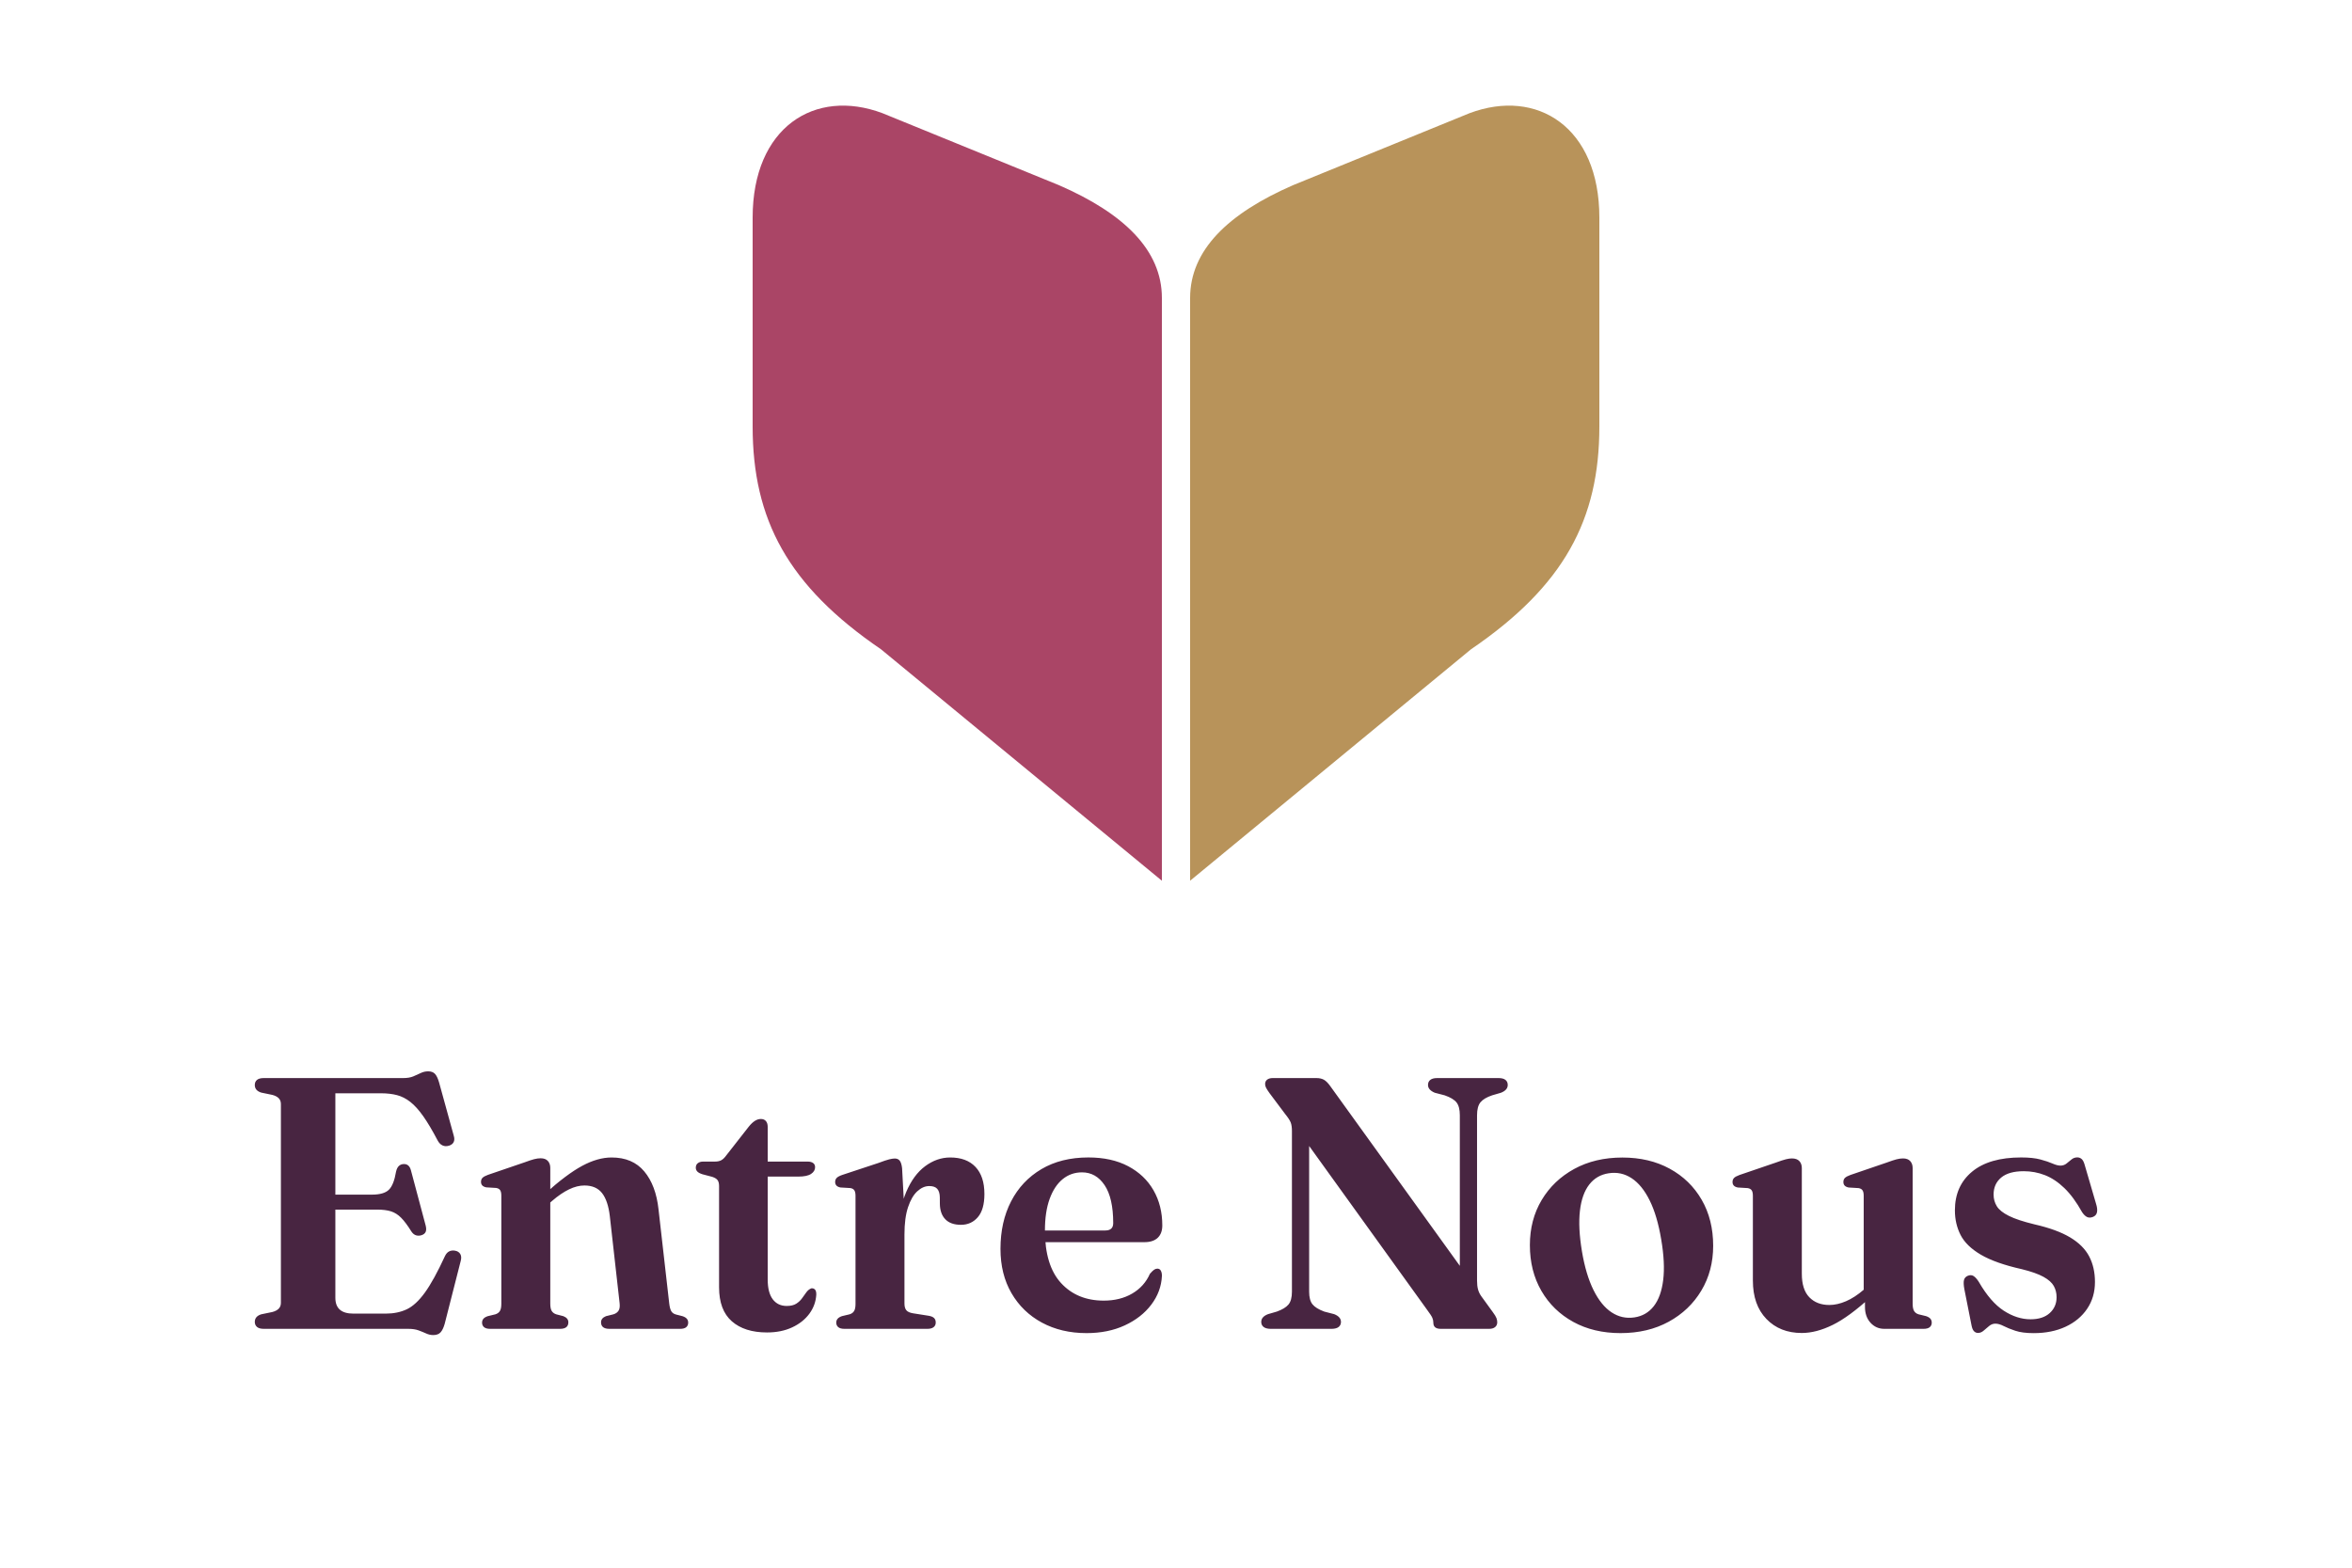
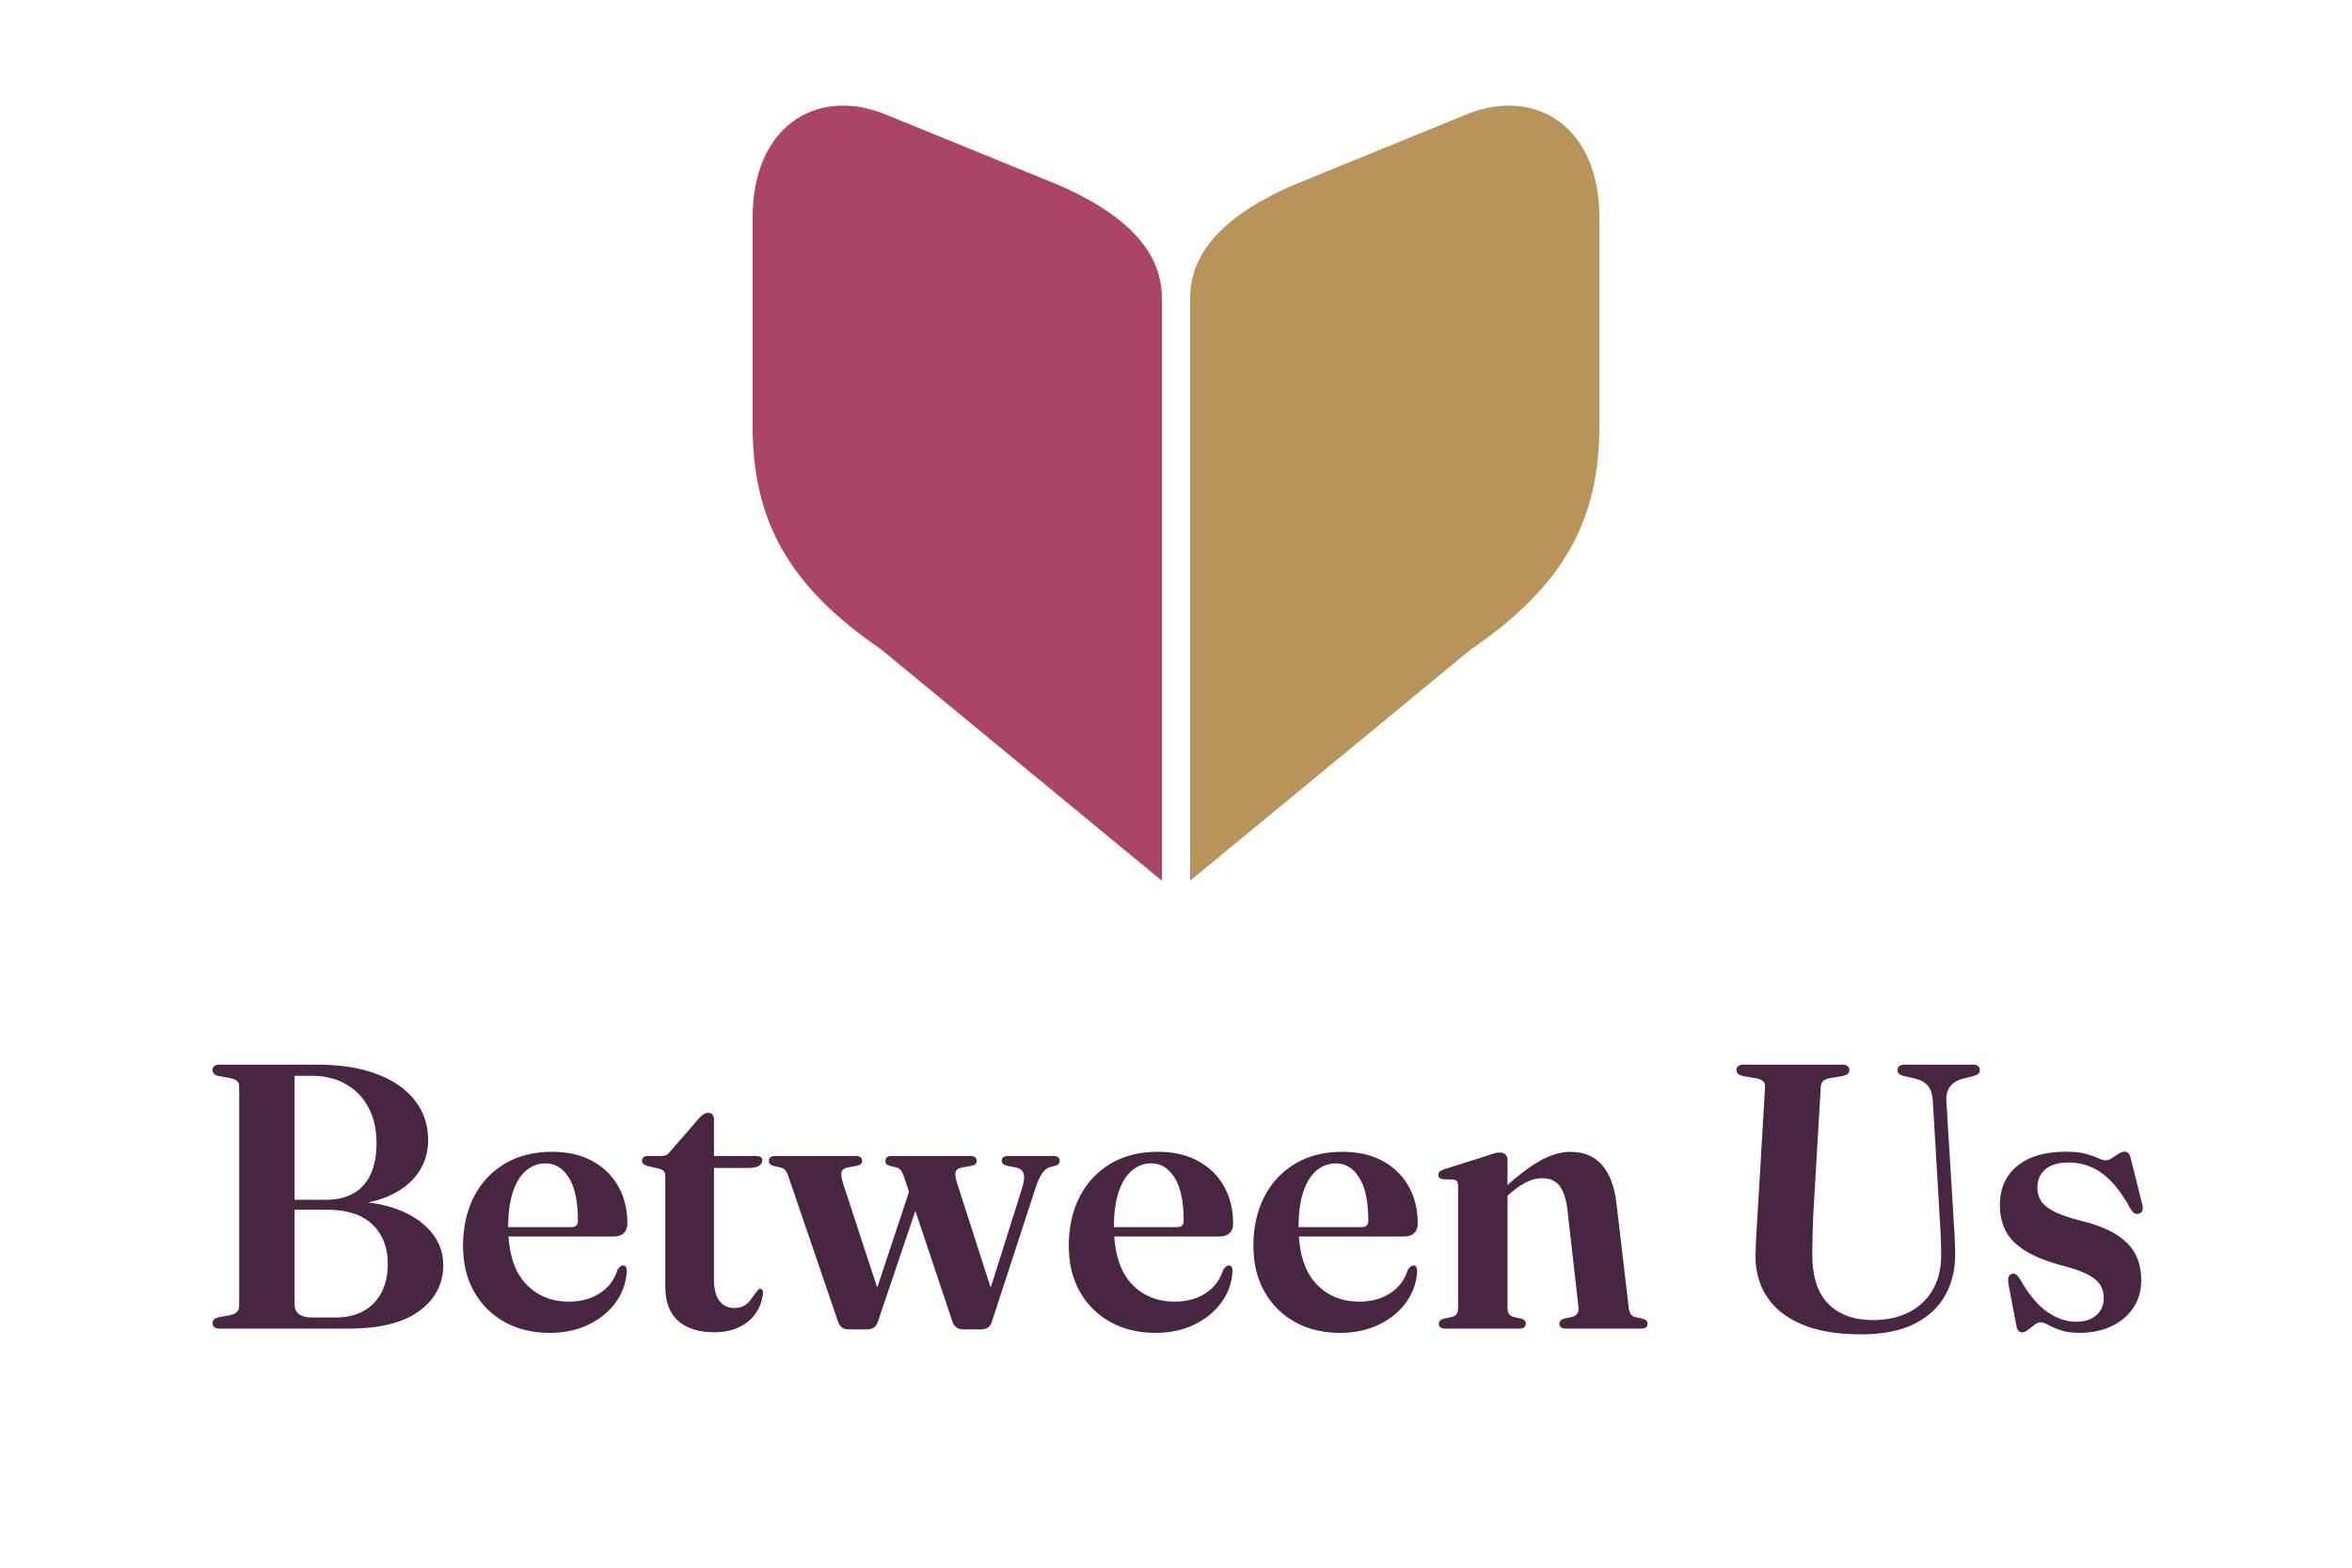
- <svg xmlns="http://www.w3.org/2000/svg" width="600" height="400" viewBox="0 0 600 400" role="img" aria-label="Entre Nous">
+ <svg xmlns="http://www.w3.org/2000/svg" width="600" height="400" viewBox="0 0 600 400" role="img" aria-label="Between Us">
  <g transform="translate(192 26) scale(.36)">
    <path fill="#AA4566" d="M290 552 L91 388 C25 343 0 296 0 230 V82 C0 18 44 -10 92 8 L217 59 C263 79 290 105 290 139 Z" />
    <path fill="#B8935A" d="M310 552 V139 C310 105 337 79 383 59 L508 8 C556 -10 600 18 600 82 V230 C600 296 575 343 509 388 Z" />
  </g>
-   <path fill="#482541" transform="translate(60.5388 339.0593) scale(0.0457062 -0.0457062)" d="M443.57 749.25H751.41Q817.39 749.25 845.42 775.97Q873.45 802.69 886.07 878.11Q891.06 899.26 901.52 909.11Q911.98 918.97 927.44 919.91Q960.1 921.98 969.57 882.98L1051.32 576.61Q1056.95 554.52 1051.23 541.45Q1045.51 528.38 1028.07 522.76Q1011.51 517.59 996.97 522.38Q982.43 527.18 971.87 543.02Q940.75 593.3 914.81 619.66Q888.87 646.02 858.03 655.83Q827.19 665.64 780.73 665.64H443.57ZM97.61 1361.4Q97.61 1379.62 109.95 1389.81Q122.3 1400 148.25 1400H926.49Q959.9 1400 982.45 1409.46Q1005 1418.93 1024.13 1428.23Q1043.26 1437.54 1065.33 1437.54Q1090.34 1437.54 1103.51 1423.18Q1116.67 1408.83 1126.31 1374.91L1207.92 1078.81Q1214.49 1057.21 1207.75 1043.07Q1201 1028.92 1182.62 1022.83Q1161.95 1016.23 1145.1 1024.04Q1128.26 1031.85 1117.35 1053.07Q1073.84 1135.84 1037.5 1187.37Q1001.17 1238.9 965.76 1266.73Q930.35 1294.55 891.19 1304.76Q852.03 1314.97 802.31 1314.97H547.24V173.32Q547.24 129.01 572.39 107.02Q597.54 85.03 647.91 85.03H828.12Q894.63 85.03 945.69 109.12Q996.75 133.21 1046.76 202.23Q1096.78 271.25 1158.8 405.87Q1167.97 425.19 1182.29 432.36Q1196.61 439.54 1214.6 436.44Q1235.28 433 1244.36 417.91Q1253.43 402.82 1246.85 378.85L1157.6 28.73Q1148.44 -4.16 1134.56 -19.43Q1120.69 -34.69 1093.46 -34.69Q1073.41 -34.69 1054.47 -26.02Q1035.53 -17.35 1012.12 -8.67Q988.72 0 954.57 0H148.25Q122.3 0 109.95 10.62Q97.61 21.25 97.61 38.6Q97.61 70.14 133.92 81.25L195.46 93.97Q219.21 100.32 231.23 112.76Q243.26 125.19 243.26 145.56V1254.44Q243.26 1274.81 231.23 1287.28Q219.21 1299.76 195.46 1306.03L133.92 1318.75Q97.61 1329.86 97.61 1361.4ZM1746.78 898.29V140.45Q1746.78 112.72 1754.92 99.69Q1763.07 86.66 1780.09 81.06L1820.05 70.72Q1847.66 59.76 1847.66 36.71Q1847.66 0 1800.9 0H1411.52Q1388.2 0 1377.12 9.38Q1366.04 18.75 1366.04 34.82Q1366.04 47.28 1373.58 56.2Q1381.13 65.13 1397.58 70.7L1440.26 81.06Q1457.4 86.5 1465.49 99.46Q1473.57 112.41 1473.57 139.96V743.13Q1473.57 764.91 1466.7 774.55Q1459.84 784.18 1444.54 786.55L1389.49 789.87Q1373.84 793.18 1367 800.89Q1360.16 808.59 1360.16 820.55Q1360.16 834.56 1368.56 843.11Q1376.96 851.66 1399.19 859.76L1604.48 929.93Q1636.57 941.84 1656.18 947.02Q1675.78 952.2 1693.04 952.2Q1719.59 952.2 1733.19 937.35Q1746.78 922.51 1746.78 898.29ZM1718.02 680.44 1679.29 720.56 1717.82 754.82Q1838.2 863.27 1924.85 909.95Q2011.5 956.64 2089.11 956.64Q2206.24 956.64 2271.35 878.9Q2336.46 801.15 2350.95 666.88L2410.44 143.52Q2413.7 114.26 2421.23 100.06Q2428.75 85.85 2447 80.41L2484.98 70.7Q2501.43 65.21 2508.98 56.29Q2516.52 47.36 2516.52 34.82Q2516.52 18.75 2505.66 9.38Q2494.8 0 2470.87 0H2077.01Q2030.08 0 2030.08 36.71Q2030.08 59.59 2057.55 70.72L2099.11 81.06Q2117.88 86.66 2127.43 100.79Q2136.99 114.91 2133.73 143.52L2079.13 628.91Q2069.05 715.12 2035.8 757.71Q2002.56 800.3 1937.33 800.3Q1896.22 800.3 1851.59 778.75Q1806.97 757.21 1757.4 714.6ZM2650.33 848.67 2596.05 862.96Q2575.65 869.45 2567.31 878.38Q2558.98 887.3 2558.98 899.62Q2558.98 916.11 2570.39 924.95Q2581.81 933.8 2600.42 933.8H2666.8Q2687.29 933.8 2701.22 941.33Q2715.15 948.85 2729.57 968.89L2854.64 1128.74Q2872.39 1150.74 2888.97 1161.16Q2905.54 1171.58 2922.02 1171.58Q2940.09 1171.58 2950.2 1160.07Q2960.31 1148.55 2960.31 1127.11V275Q2960.31 202.52 2988.38 165.15Q3016.46 127.79 3066.57 127.79Q3099.98 127.79 3119.81 140.49Q3139.63 153.19 3152.14 170.88Q3164.65 188.57 3176.25 204.35Q3187.85 220.13 3204.02 226.28Q3216.44 227.54 3224.16 219.41Q3231.87 211.27 3231.45 191.21Q3228.12 132.45 3192.91 84.56Q3157.7 36.67 3096.86 8.27Q3036.03 -20.13 2956.6 -20.13Q2830.97 -20.13 2759.92 42.33Q2688.87 104.79 2688.87 231.89V796.88Q2688.87 819.37 2680.19 830.6Q2671.52 841.83 2650.33 848.67ZM2856.4 849.94 2857.92 933.8H3182.43Q3202.58 933.8 3213.68 925.83Q3224.78 917.86 3224.78 902.29Q3224.78 880 3202.43 864.97Q3180.09 849.94 3131.08 849.94ZM3692.19 523.83Q3692.19 666.63 3732.89 763.03Q3773.6 859.42 3839.12 908.03Q3904.64 956.64 3978.94 956.64Q4070.39 956.64 4120.1 903.85Q4169.81 851.06 4169.81 752.74Q4169.81 666.19 4133.19 623.48Q4096.58 580.76 4038.85 580.76Q3981.41 580.76 3951.54 611.81Q3921.66 642.85 3921.15 699.09L3920.9 734.8Q3920.3 765.91 3906.64 781.52Q3892.99 797.13 3861.85 797.13Q3827.05 797.13 3795.31 767.98Q3763.56 738.84 3743.58 679.2Q3723.6 619.56 3723.6 526.98ZM3710.34 896.78 3723.6 649.87V141.71Q3723.6 116.73 3733.83 104.07Q3744.07 91.4 3770.91 86.9L3858.97 72.96Q3879.09 69.59 3888.63 60.57Q3898.17 51.55 3898.17 35.29Q3898.17 18.75 3886.21 9.38Q3874.26 0 3851.15 0H3388.85Q3365.2 0 3354.03 9.48Q3342.86 18.97 3342.86 34.9Q3342.86 47.45 3350.68 56.48Q3358.5 65.51 3375.08 71.08L3417.08 81.06Q3434.23 86.19 3442.31 99.17Q3450.4 112.15 3450.4 139.2V741.99Q3450.4 763.9 3443.59 773.73Q3436.79 783.55 3421.49 785.92L3365.81 789.24Q3350.54 792.55 3343.64 800.26Q3336.74 807.96 3336.74 819.79Q3336.74 833.68 3345.37 842.59Q3354.01 851.5 3376.02 859.13L3578.12 925.95Q3619.3 941.53 3638.64 946.23Q3657.97 950.94 3669.39 950.94Q3688.02 950.94 3697.52 938.33Q3707.03 925.73 3710.34 896.78ZM5162.63 577.11Q5162.63 532.4 5137 508.13Q5111.37 483.87 5062.4 483.87H4439.17V549.14H4844.3Q4888.64 549.14 4888.64 590.04Q4888.64 730.74 4840.59 802.19Q4792.54 873.63 4714.56 873.63Q4653.3 873.63 4606.78 835.84Q4560.25 798.05 4533.92 725.56Q4507.59 653.07 4507.59 549.51Q4507.59 353.57 4597.62 255.56Q4687.65 157.56 4835.78 157.56Q4927.02 157.56 4994.57 196.94Q5062.12 236.32 5093.65 307.44Q5108.1 324.11 5117.03 330.11Q5125.95 336.11 5135.32 336.11Q5148.49 336.11 5154.7 324.21Q5160.9 312.31 5160.5 294.87Q5156.17 207.68 5101.19 135.03Q5046.22 62.38 4953.02 19.3Q4859.81 -23.79 4739.89 -23.79Q4599.4 -23.79 4490.92 34.72Q4382.44 93.23 4320.96 199.07Q4259.47 304.9 4259.47 446.7Q4259.47 596.75 4318.6 711.55Q4377.72 826.35 4487.9 891.58Q4598.07 956.81 4750.15 956.81Q4879.65 956.81 4972.02 908Q5064.4 859.19 5113.52 773.62Q5162.63 688.05 5162.63 577.11ZM6159.89 38.6Q6159.89 21.25 6147.37 10.86Q6134.85 0.47 6108.71 0H5766.55Q5740.4 0.47 5727.65 10.86Q5714.89 21.25 5714.89 38.6Q5714.89 67.55 5752.76 82.04L5802.03 96.4Q5847.57 112.77 5866.9 135.81Q5886.22 158.85 5886.22 207.76V1104.92Q5886.22 1133.44 5879.77 1151.04Q5873.31 1168.63 5847.76 1200.21L5761.75 1315.04Q5748 1334.17 5742.28 1344.98Q5736.56 1355.8 5736.56 1366.33Q5736.56 1382.7 5748.15 1391.35Q5759.73 1400 5779.06 1400H6022.44Q6047.74 1400 6064.51 1390.66Q6081.28 1381.32 6099.53 1355.9L6864.22 294.93L6823.3 195.4V1192.24Q6823.3 1240.29 6805.1 1263.59Q6786.89 1286.9 6738.77 1303.6L6683.57 1317.96Q6645.7 1333.87 6645.7 1361.4Q6645.7 1379.62 6658.46 1389.81Q6671.21 1400 6696.88 1400H7039.05Q7065.19 1400 7077.95 1389.81Q7090.7 1379.62 7090.7 1361.4Q7090.7 1332.93 7052.84 1317.96L7003.57 1303.6Q6958.11 1288.32 6938.74 1265.01Q6919.38 1241.71 6919.38 1192.24V268.93Q6919.38 240.55 6924.83 220.24Q6930.29 199.93 6942.9 182.3L7006.52 94.58Q7023.55 71.65 7027.83 59.79Q7032.1 47.92 7032.1 36.54Q7032.1 20.13 7020.39 10.07Q7008.67 0 6986.56 0H6716.82Q6675.5 0 6675.5 33.82Q6675.5 47.94 6670.02 61.14Q6664.54 74.33 6640.25 106.82L5897.61 1138.38L5982.3 1191.58V207.16Q5982.3 160.27 6000.78 137.14Q6019.26 114.02 6066.49 96.4L6122.02 82.04Q6159.89 67.07 6159.89 38.6ZM7730.73 956.33Q7880.68 956.33 7994.82 893.97Q8108.95 831.62 8173.11 720.61Q8237.27 609.6 8237.27 463.77Q8237.27 324.01 8171.3 213.69Q8105.32 103.38 7989.12 39.79Q7872.91 -23.79 7720.31 -23.79Q7570.35 -23.79 7456.46 38.78Q7342.57 101.36 7278.42 212.14Q7214.27 322.93 7214.27 467.25Q7214.27 608.83 7280.07 719.09Q7345.88 829.35 7462.02 892.84Q7578.16 956.33 7730.73 956.33ZM7797.49 63.89Q7864.46 73.8 7905.62 126.38Q7946.78 178.96 7958.33 272.58Q7969.88 366.2 7947.31 498.82Q7925.37 630.91 7882.96 716.75Q7840.54 802.58 7782.11 840.96Q7723.68 879.34 7654.26 868.52Q7586.82 858.49 7545.71 805.7Q7504.59 752.91 7493.66 659.61Q7482.73 566.3 7504.69 433.54Q7526.63 302.6 7569.39 216.49Q7612.14 130.38 7670.38 92.03Q7728.62 53.67 7797.49 63.89ZM9084.54 122.18V186.92L9077.44 190.9V742.3Q9077.44 764.09 9070.57 773.73Q9063.7 783.36 9048.41 785.73L8993.35 789.05Q8977.7 792.36 8970.86 800.06Q8964.03 807.77 8964.03 819.72Q8964.03 833.74 8972.43 842.29Q8980.83 850.84 9003.05 858.94L9208.35 929.11Q9240.31 941.02 9259.98 946.2Q9279.64 951.38 9296.9 951.38Q9323.46 951.38 9337.05 936.53Q9350.64 921.69 9350.64 897.47V140.45Q9350.64 112.72 9358.79 99.46Q9366.94 86.19 9383.96 81.06L9424.87 71.19Q9441.8 65.69 9449.5 56.73Q9457.21 47.76 9457.21 34.82Q9457.21 18.75 9446.03 9.38Q9434.85 0 9410.92 0H9192.71Q9146.29 0 9115.41 34.08Q9084.54 68.16 9084.54 122.18ZM8458.9 269.68V742.3Q8458.9 764.09 8451.99 773.73Q8445.08 783.36 8429.7 785.73L8374.64 789.05Q8358.99 792.36 8352.16 800.06Q8345.32 807.77 8345.32 819.72Q8345.32 833.74 8353.72 842.29Q8362.12 850.84 8384.35 858.94L8589.81 929.11Q8623.32 941.5 8642.69 946.44Q8662.05 951.38 8676.47 951.38Q8704.45 951.38 8718.27 936.53Q8732.1 921.69 8732.1 897.47V307.65Q8732.1 219.61 8773.82 176.42Q8815.53 133.23 8886 133.23Q8929.74 133.23 8978.48 154.07Q9027.23 174.91 9078.2 218.93L9117.58 253.08L9156.31 212.96L9117.78 178.71Q8996.03 66.93 8904.3 21.91Q8812.56 -23.11 8731.82 -23.11Q8609.94 -23.11 8534.42 55.17Q8458.9 133.45 8458.9 269.68ZM10008.75 53.37Q10077.47 53.37 10115.74 88.13Q10154.01 122.89 10154.01 176.67Q10154.01 211.04 10138.51 239.04Q10123 267.05 10080.91 290.37Q10038.83 313.69 9959.51 333.25Q9812.55 366.25 9731.34 413.95Q9650.12 461.65 9618.29 523.75Q9586.46 585.85 9586.46 661.53Q9586.46 797.98 9682.28 877.41Q9778.09 956.83 9956 956.83Q10021.89 956.83 10063.72 945.53Q10105.54 934.22 10131.49 922.76Q10157.45 911.29 10175.49 911.29Q10195.03 911.29 10209.26 922.76Q10223.49 934.22 10237.41 945.68Q10251.33 957.15 10269.78 957.15Q10282.74 957.15 10293.13 948.74Q10303.51 940.33 10310.2 917.3L10373.82 699.78Q10383.4 670.08 10379.61 651.23Q10375.83 632.38 10356.57 624.7Q10337.62 617.54 10323.54 624.6Q10309.45 631.67 10296.43 651.21Q10249.41 735.73 10197.48 785.81Q10145.55 835.88 10089.09 857.96Q10032.63 880.03 9970.81 880.03Q9887.28 880.03 9844.83 844.6Q9802.38 809.17 9802.38 749.76Q9802.38 713.48 9820.6 684.19Q9838.82 654.91 9888.32 630.33Q9937.83 605.76 10030.26 583.39Q10155.71 554.84 10229.59 510.54Q10303.47 466.24 10335.82 404.6Q10368.17 342.96 10368.17 261.64Q10368.17 176.57 10324.64 112.09Q10281.12 47.62 10204.17 11.84Q10127.21 -23.94 10026.36 -23.94Q9963.03 -23.94 9923.38 -10.62Q9883.74 2.69 9858.25 15.84Q9832.77 28.99 9812.29 28.99Q9793.43 28.99 9777.73 16.11Q9762.04 3.23 9747.17 -9.8Q9732.31 -22.84 9715.42 -22.84Q9702.46 -22.84 9693.06 -13.25Q9683.66 -3.66 9679.29 19.25L9639.32 221.06Q9632.96 255.38 9637.09 272.23Q9641.23 289.09 9658.4 296.18Q9676.75 303.71 9690.83 294.71Q9704.91 285.7 9719.78 262.33Q9784.87 149.59 9858.87 101.48Q9932.87 53.37 10008.75 53.37Z" />
+   <path fill="#482541" transform="translate(50 339) scale(0.0481093 -0.0481093)" d="M1311.03 336.907Q1311.03 187.427 1184.244 93.713Q1057.457 0.0 808.178 0.0H125.252Q106.16 0.0 97.04 7.86Q87.92 15.719 87.92 28.159Q87.92 51.345 116.346 59.438L184.135 72.051Q206.881 77.664 217.948 89.338Q229.014 101.011 229.014 122.024V1284.136Q229.014 1301.789 218.648 1312.156Q208.281 1322.522 184.135 1327.949L116.346 1340.562Q87.92 1348.655 87.92 1371.841Q87.92 1385.001 97.04 1392.5Q106.16 1400.0 125.252 1400.0H641.54Q830.046 1400.0 961.712 1349.233Q1093.378 1298.467 1162.204 1208.414Q1231.03 1118.361 1231.03 999.414Q1231.03 900.241 1175.637 822.448Q1120.244 744.654 1014.192 699.821Q908.139 654.987 755.646 654.987L805.565 674.987Q957.112 674.987 1070.771 631.533Q1184.431 588.08 1247.731 511.693Q1311.03 435.307 1311.03 336.907ZM697.541 630.375H463.273V683.387H689.543Q776.717 683.387 836.437 718.14Q896.158 752.894 926.718 820.128Q957.279 887.361 957.279 983.708Q957.279 1091.575 914.985 1171.722Q872.691 1251.868 795.251 1296.388Q717.81 1340.909 612.102 1340.909H522.632V130.93Q522.632 93.798 545.778 76.444Q568.924 59.091 613.564 59.091H739.754Q828.556 59.091 890.491 94.472Q952.425 129.852 984.719 193.986Q1017.013 258.12 1017.013 343.546Q1017.013 474.6 935.165 552.488Q853.317 630.375 697.541 630.375ZM2287.461 557.546Q2287.461 524.614 2268.361 506.468Q2249.261 488.321 2212.476 488.321H1590.422V538.133H1989.869Q2025.149 538.133 2025.149 571.866Q2025.149 724.599 1977.274 800.473Q1929.4 876.347 1854.852 876.347Q1795.237 876.347 1750.502 838.326Q1705.768 800.306 1680.614 725.638Q1655.46 650.971 1655.46 541.623Q1655.46 342.356 1744.314 242.762Q1833.167 143.168 1978.528 143.168Q2073.715 143.168 2142.415 188.362Q2211.116 233.557 2235.276 313.331Q2245.168 325.957 2251.815 330.497Q2258.461 335.037 2265.114 335.037Q2274.861 335.037 2279.734 326.411Q2284.607 317.784 2284.207 304.185Q2279.46 213.358 2225.614 139.072Q2171.768 64.786 2081.355 21.113Q1990.943 -22.56 1875.731 -22.56Q1740.718 -22.56 1636.999 34.747Q1533.28 92.053 1474.614 195.866Q1415.947 299.679 1415.947 438.559Q1415.947 585.999 1473.28 698.365Q1530.613 810.732 1636.739 874.298Q1742.865 937.865 1888.237 937.865Q2012.516 937.865 2101.949 888.798Q2191.381 839.732 2239.421 753.959Q2287.461 668.186 2287.461 557.546ZM2457.908 847.547 2393.08 862.907Q2377.547 867.813 2371.234 874.46Q2364.921 881.106 2364.921 890.399Q2364.921 902.386 2373.314 908.979Q2381.707 915.572 2395 915.572H2468.387Q2484.374 915.572 2495.18 921.305Q2505.987 927.038 2517.027 942.265L2664.063 1111.891Q2677.875 1128.317 2690.888 1136.33Q2703.901 1144.343 2716.594 1144.343Q2730.62 1144.343 2738.553 1135.364Q2746.486 1126.384 2746.486 1109.491V260.662Q2746.486 185.422 2775.38 147.362Q2804.273 109.303 2855.26 109.303Q2884.06 109.303 2903.066 119.702Q2922.073 130.102 2935.326 146.075Q2948.58 162.048 2960.18 179.261Q2971.78 196.474 2985.233 210.101Q2994.272 212.901 3000.912 207.275Q3007.552 201.648 3006.619 185.889Q2999.245 124.97 2966.213 78.798Q2933.18 32.626 2877.641 6.66Q2822.102 -19.306 2747.744 -19.306Q2625.239 -19.306 2556.8 40.666Q2488.361 100.639 2488.361 223.49V806.454Q2488.361 824.44 2481.655 833.52Q2474.948 842.6 2457.908 847.547ZM2652.409 852.294 2655.769 915.572H2971.42Q2986.659 915.572 2994.839 909.699Q3003.019 903.825 3003.019 891.946Q3003.019 875.133 2985.846 863.713Q2968.673 852.294 2931.795 852.294ZM3558.729 -4.267H3461.172Q3440.999 -4.267 3426.64 5.18Q3412.28 14.626 3404.027 37.785L3142.441 803.947Q3133.294 831.827 3122.874 841.894Q3112.454 851.96 3096.653 855.414L3060.653 863.347Q3047.866 867.533 3042.713 873.76Q3037.56 879.986 3037.56 889.759Q3037.56 902.199 3046.32 908.885Q3055.079 915.572 3070.012 915.572H3499.66Q3514.953 915.572 3523.666 908.899Q3532.379 902.226 3532.379 889.786Q3532.379 880.013 3526.333 873.773Q3520.286 867.533 3505.42 863.8L3461.259 855.947Q3429.872 850.373 3423.498 831.74Q3417.125 813.107 3432.152 767.147L3626.713 172.822L3568.809 86.771L3801.236 787.175L3856.847 750.082L3614.513 33.119Q3606.62 11.853 3591.528 3.793Q3576.435 -4.267 3558.729 -4.267ZM4163.392 -4.267H4067.355Q4048.516 -4.267 4033.33 5.726Q4018.144 15.719 4010.424 38.132L3754.237 804.534Q3744.957 832.174 3735.384 842.347Q3725.81 852.52 3711.663 855.6L3679.409 862.973Q3666.276 867.347 3660.843 873.573Q3655.41 879.8 3655.41 889.973Q3655.41 915.572 3688.449 915.572H4106.71Q4139.402 915.572 4139.402 889.573Q4139.402 879.613 4133.515 873.066Q4127.629 866.52 4114.282 864.067L4061.469 854.253Q4033.069 849.133 4027.775 831.187Q4022.482 813.24 4035.455 772.881L4229.124 169.542L4171.085 81.171L4377.567 735.921Q4396.82 795.347 4388.3 822.147Q4379.78 848.947 4341.872 855.76L4299.578 863.8Q4285.032 867.533 4278.825 873.666Q4272.619 879.8 4272.619 889.973Q4272.619 902.412 4281.379 908.992Q4290.138 915.572 4305.151 915.572H4546.699Q4562.472 915.572 4571.185 908.792Q4579.898 902.012 4579.898 889.573Q4579.898 880.573 4574.651 874.026Q4569.404 867.48 4554.325 863.427L4526.684 856.08Q4504.084 848.933 4486.271 823.027Q4468.458 797.12 4451.071 744.214L4219.337 34.292Q4212.004 12.359 4196.538 4.046Q4181.072 -4.267 4163.392 -4.267ZM5499.461 557.546Q5499.461 524.614 5480.361 506.468Q5461.261 488.321 5424.476 488.321H4802.422V538.133H5201.869Q5237.149 538.133 5237.149 571.866Q5237.149 724.599 5189.274 800.473Q5141.4 876.347 5066.852 876.347Q5007.237 876.347 4962.502 838.326Q4917.768 800.306 4892.614 725.638Q4867.46 650.971 4867.46 541.623Q4867.46 342.356 4956.314 242.762Q5045.167 143.168 5190.528 143.168Q5285.715 143.168 5354.415 188.362Q5423.116 233.557 5447.276 313.331Q5457.168 325.957 5463.815 330.497Q5470.461 335.037 5477.114 335.037Q5486.861 335.037 5491.734 326.411Q5496.607 317.784 5496.207 304.185Q5491.46 213.358 5437.614 139.072Q5383.768 64.786 5293.355 21.113Q5202.943 -22.56 5087.731 -22.56Q4952.718 -22.56 4848.999 34.747Q4745.28 92.053 4686.614 195.866Q4627.947 299.679 4627.947 438.559Q4627.947 585.999 4685.28 698.365Q4742.613 810.732 4848.739 874.298Q4954.865 937.865 5100.237 937.865Q5224.516 937.865 5313.949 888.798Q5403.381 839.732 5451.421 753.959Q5499.461 668.186 5499.461 557.546ZM6478.461 557.546Q6478.461 524.614 6459.361 506.468Q6440.261 488.321 6403.476 488.321H5781.422V538.133H6180.869Q6216.149 538.133 6216.149 571.866Q6216.149 724.599 6168.274 800.473Q6120.4 876.347 6045.852 876.347Q5986.237 876.347 5941.502 838.326Q5896.768 800.306 5871.614 725.638Q5846.46 650.971 5846.46 541.623Q5846.46 342.356 5935.314 242.762Q6024.167 143.168 6169.528 143.168Q6264.715 143.168 6333.415 188.362Q6402.116 233.557 6426.276 313.331Q6436.168 325.957 6442.815 330.497Q6449.461 335.037 6456.114 335.037Q6465.861 335.037 6470.734 326.411Q6475.607 317.784 6475.207 304.185Q6470.46 213.358 6416.614 139.072Q6362.768 64.786 6272.355 21.113Q6181.943 -22.56 6066.731 -22.56Q5931.718 -22.56 5827.999 34.747Q5724.28 92.053 5665.614 195.866Q5606.947 299.679 5606.947 438.559Q5606.947 585.999 5664.28 698.365Q5721.613 810.732 5827.739 874.298Q5933.865 937.865 6079.237 937.865Q6203.516 937.865 6292.949 888.798Q6382.381 839.732 6430.421 753.959Q6478.461 668.186 6478.461 557.546ZM6954.313 893.786V112.797Q6954.313 89.785 6961.666 78.418Q6969.02 67.051 6984.607 62.425L7029.381 52.385Q7051.407 44.399 7051.407 26.879Q7051.407 0.0 7017.089 0.0H6623.359Q6606.693 0.0 6598.427 6.92Q6590.161 13.84 6590.161 25.599Q6590.161 34.732 6595.94 41.379Q6601.72 48.025 6614.587 52.118L6661.975 62.425Q6677.841 66.945 6685.055 78.258Q6692.268 89.571 6692.268 112.211V756.642Q6692.268 773.309 6686.655 780.922Q6681.042 788.535 6668.308 790.135L6610.027 792.375Q6597.96 794.615 6592.66 800.501Q6587.36 806.388 6587.36 815.374Q6587.36 826.014 6593.814 832.307Q6600.267 838.6 6616.453 844.4L6848.117 917.692Q6872.782 926.585 6887.162 930.278Q6901.542 933.971 6914.501 933.971Q6934.194 933.971 6944.253 922.838Q6954.313 911.705 6954.313 893.786ZM6928.527 682.441 6899.114 712.987 6936.821 746.573Q7050.14 848.519 7132.233 893.005Q7214.326 937.491 7287.325 937.491Q7396.111 937.491 7456.611 866.378Q7517.111 795.265 7531.964 665.039L7596.418 116.691Q7599.272 91.731 7606.465 78.858Q7613.659 65.985 7630.979 61.465L7672.34 52.118Q7685.206 48.212 7690.986 41.565Q7696.766 34.919 7696.766 25.599Q7696.766 13.84 7688.746 6.92Q7680.727 0.0 7663.194 0.0H7264.171Q7229.479 0.0 7229.479 26.879Q7229.479 44.025 7251.666 52.385L7298.04 62.425Q7316.04 67.051 7324.574 79.871Q7333.107 92.691 7330.254 116.691L7272.026 631.466Q7261.839 715.988 7230.359 756.862Q7198.878 797.736 7136.77 797.736Q7096.996 797.736 7055.136 777.116Q7013.275 756.495 6966.42 715.574ZM9245.398 601.812 9209.318 1210.711Q9206.238 1258.483 9184.658 1286.289Q9163.079 1314.095 9115.413 1326.455L9056.797 1339.389Q9037.317 1344.295 9029.884 1351.869Q9022.451 1359.442 9022.451 1371.734Q9022.451 1384.361 9031.751 1392.18Q9041.051 1400.0 9057.943 1400.0H9423.329Q9440.756 1400.0 9449.949 1392.18Q9459.142 1384.361 9459.142 1371.734Q9459.142 1359.228 9450.702 1351.775Q9442.262 1344.322 9423.356 1339.122L9371.447 1326.135Q9322.368 1313.082 9300.302 1282.716Q9278.236 1252.35 9281.316 1207.631L9318.142 606.799Q9321.849 554.399 9324.676 503.532Q9327.502 452.666 9328.142 398.639Q9329.636 277.373 9277.176 180.166Q9224.716 82.96 9113.883 26.28Q9003.05 -30.4 8828.251 -30.4Q8640.092 -30.4 8515.526 22.42Q8390.96 75.24 8329.554 169.533Q8268.147 263.826 8269.214 387.945Q8269.427 413.866 8271.414 454.373Q8273.401 494.88 8276.334 542.06Q8279.267 589.24 8282.014 635.306L8319.987 1281.043Q8321.521 1301.896 8309.014 1312.682Q8296.507 1323.469 8268.281 1328.589L8204.013 1339.389Q8168.227 1347.109 8168.227 1371.521Q8168.227 1384.361 8177.667 1392.18Q8187.107 1400.0 8204.813 1400.0H8730.513Q8748.219 1400.0 8757.552 1392.18Q8766.885 1384.361 8766.885 1371.521Q8766.885 1359.228 8758.745 1351.602Q8750.605 1343.975 8731.099 1339.709L8664.511 1328.589Q8639.685 1324.109 8628.238 1313.482Q8616.791 1302.856 8615.258 1280.669L8577.765 638.88Q8573.485 566.239 8572.198 506.099Q8570.911 445.959 8570.485 401.732Q8568.991 218.239 8654.866 131.772Q8740.74 45.304 8891.396 45.304Q9002.703 45.304 9084.384 87.518Q9166.064 129.731 9210.571 208.158Q9255.078 286.585 9253.798 394.906Q9253.158 463.279 9250.578 511.765Q9247.998 560.252 9245.398 601.812ZM9969.211 36.318Q10038.092 36.318 10077.053 71.512Q10116.013 106.706 10116.013 161.92Q10116.013 198.441 10099.406 228.035Q10082.799 257.629 10039.639 282.436Q9996.478 307.243 9917.264 328.697Q9779.826 363.643 9703.093 410.856Q9626.36 458.069 9595.707 518.709Q9565.054 579.348 9565.054 654.161Q9565.054 787.026 9657.36 862.712Q9749.666 938.398 9915.797 938.398Q9980.103 938.398 10021.11 926.965Q10062.116 915.532 10086.429 903.992Q10110.743 892.452 10124.943 892.452Q10141.262 892.452 10159.049 903.992Q10176.835 915.532 10194.188 927.072Q10211.541 938.612 10226.408 938.612Q10236.394 938.612 10244.58 932.378Q10252.767 926.145 10257.607 908.186L10317.847 667.679Q10324.967 645.146 10322.054 630.853Q10319.141 616.56 10305.154 610.721Q10291.381 605.561 10280.955 610.754Q10270.529 615.947 10260.889 630.32Q10210.436 723.493 10157.87 778.28Q10105.303 833.067 10048.763 856.934Q9992.223 880.8 9928.916 880.8Q9848.155 880.8 9806.015 844.6Q9763.874 808.399 9763.874 747.758Q9763.874 709.691 9782.474 678.844Q9801.074 647.997 9850.708 622.116Q9900.342 596.236 9992.569 572.689Q10111.514 543.476 10182.094 499.176Q10252.674 454.876 10283.74 394.643Q10314.806 334.41 10314.806 256.824Q10314.806 172.878 10272.587 110.019Q10230.368 47.16 10156.515 12.38Q10082.663 -22.4 9987.077 -22.4Q9926.517 -22.4 9886.691 -8.346Q9846.864 5.707 9821.764 19.654Q9796.664 33.6 9780.944 33.6Q9766.385 33.6 9748.872 20.26Q9731.359 6.92 9713.986 -6.526Q9696.613 -19.973 9682.547 -19.973Q9672.294 -19.973 9664.354 -12.1Q9656.414 -4.227 9652.814 14.692L9611.667 231.093Q9607.04 257.786 9610.127 270.699Q9613.213 283.612 9625.986 289.118Q9639.159 294.851 9649.452 288.151Q9659.745 281.452 9670.571 264.425Q9740.624 140.838 9816.571 88.578Q9892.518 36.318 9969.211 36.318Z" />
</svg>
